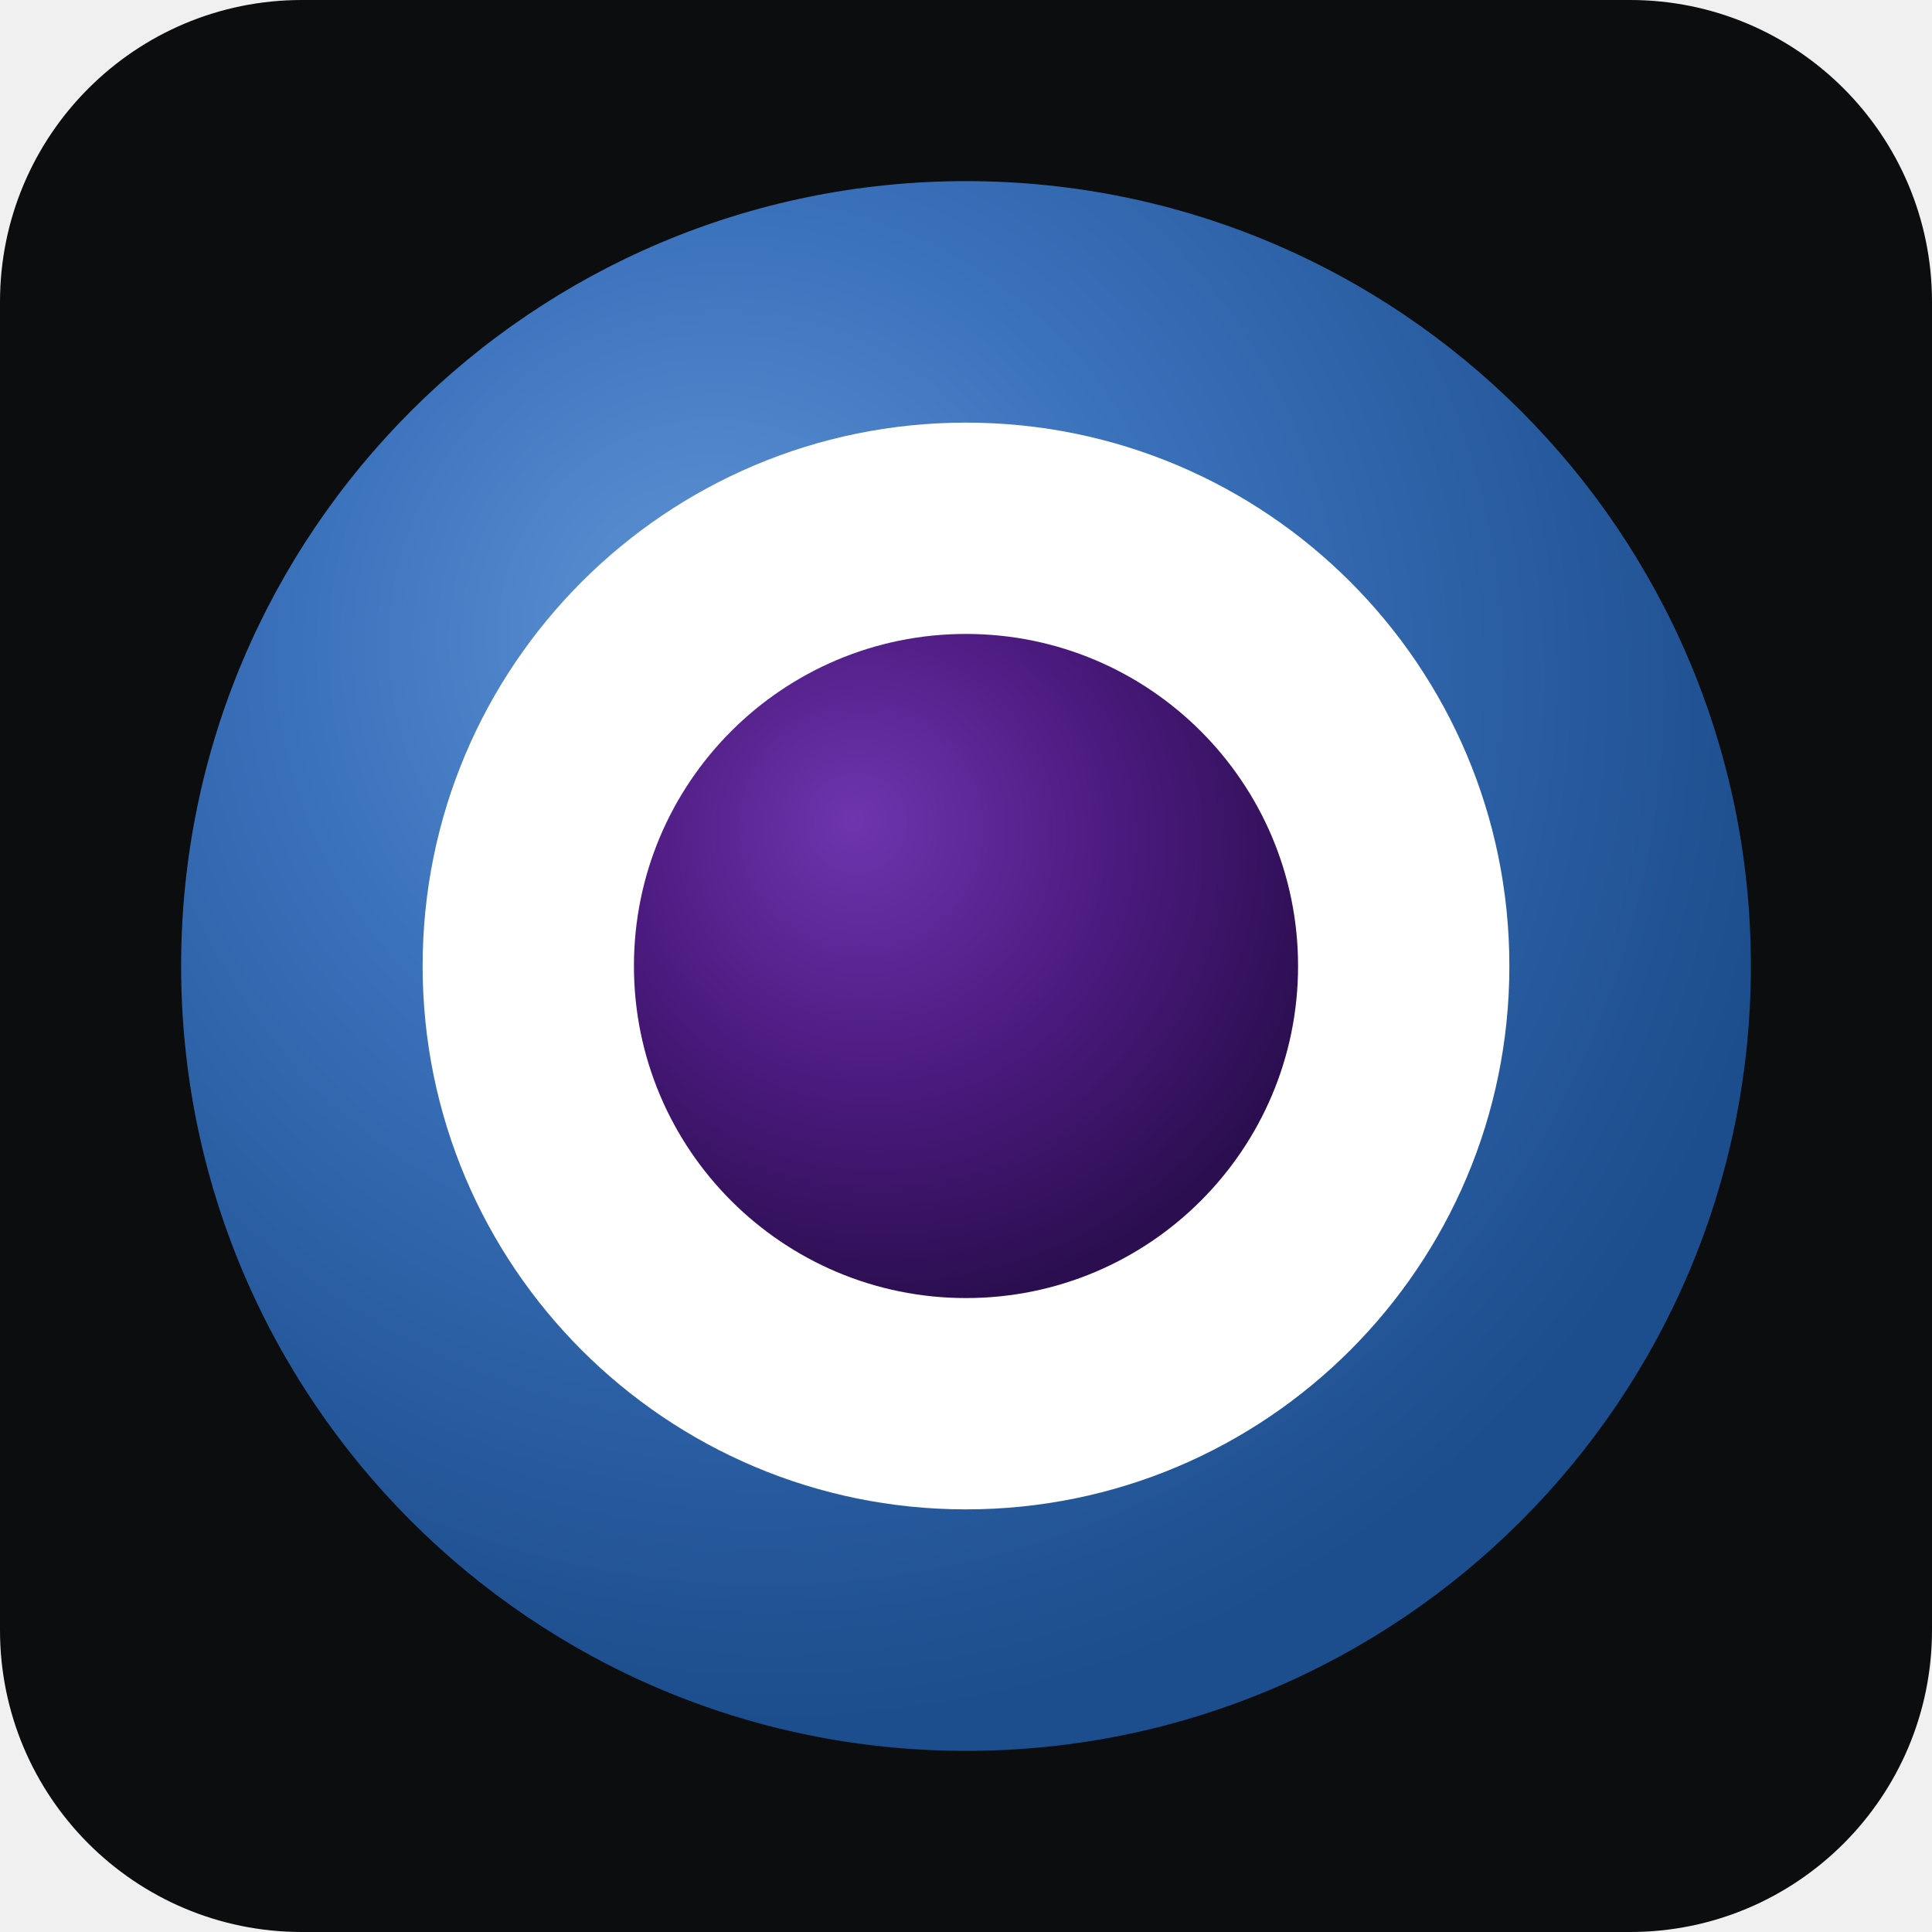
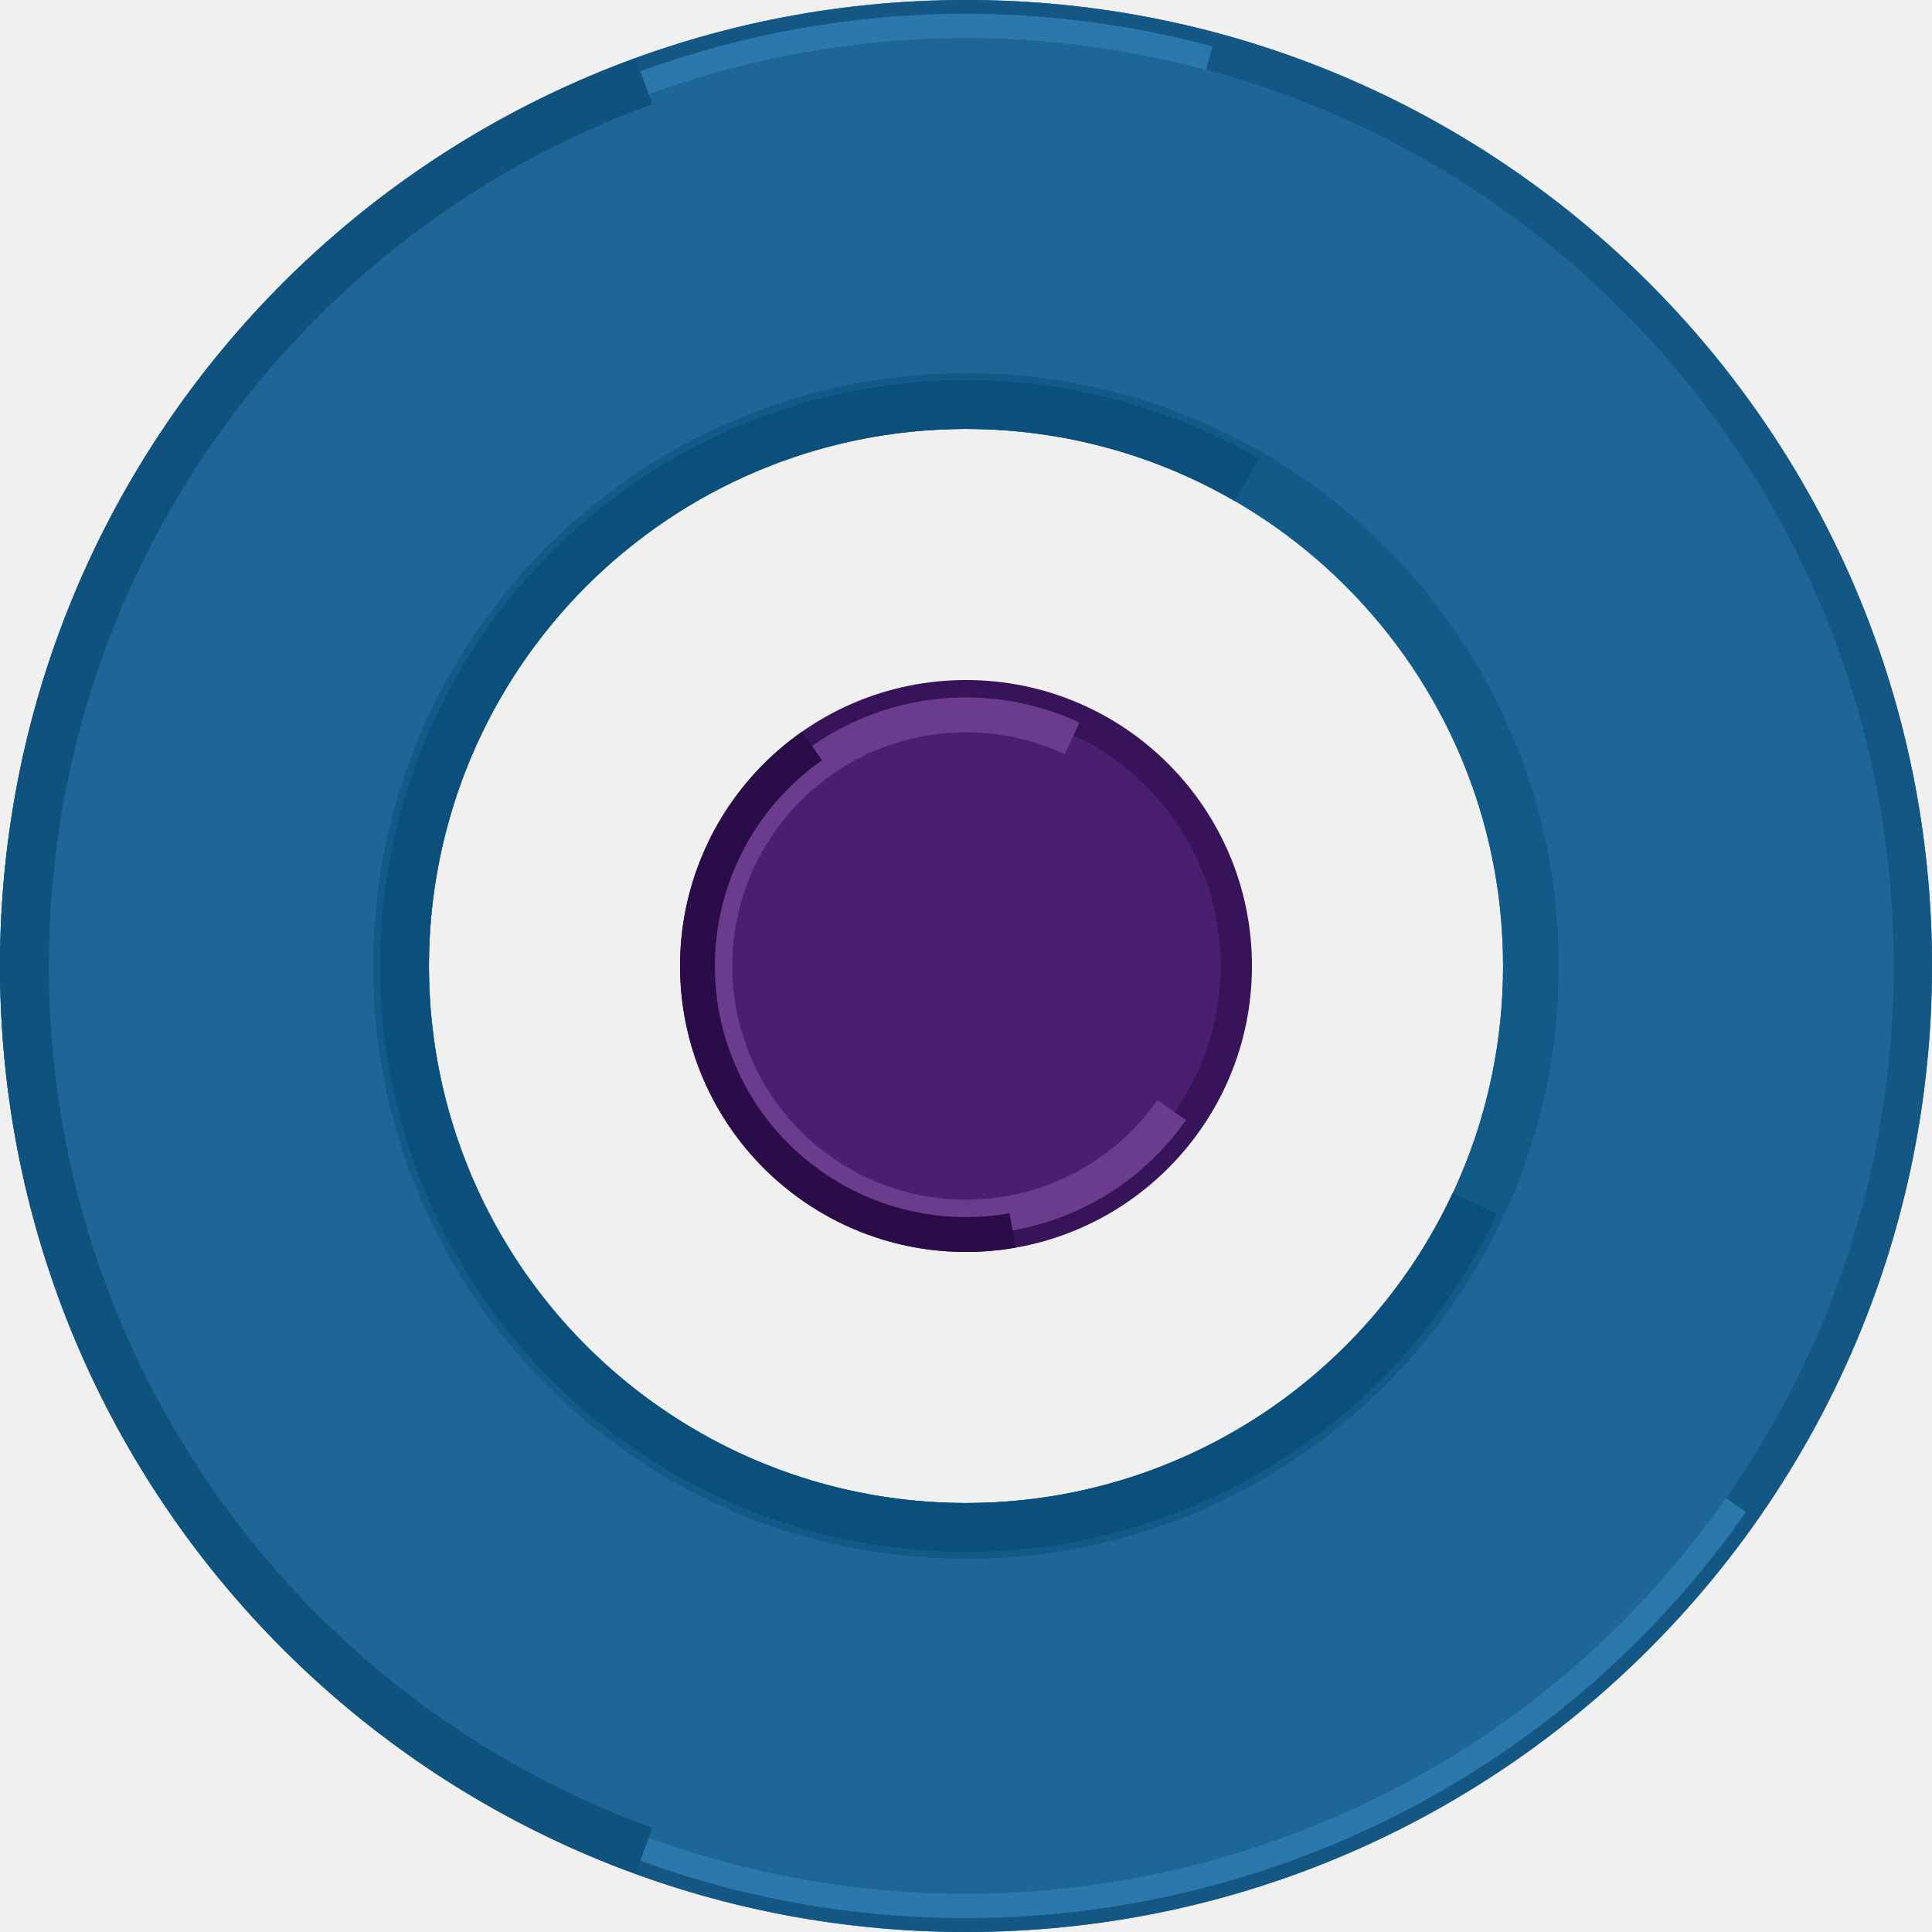
- <svg xmlns="http://www.w3.org/2000/svg" viewBox="0 0 64 64" role="img" aria-label="Kharon">
-   <rect width="64" height="64" rx="10" fill="#0B0D0F" />
-   <defs>
-     <radialGradient id="kf-blue" cx="38%" cy="33%" r="65%" fx="33%" fy="28%">
-       <stop offset="0%" stop-color="#5E93D4" />
-       <stop offset="42%" stop-color="#3B72BC" />
-       <stop offset="100%" stop-color="#1C4D8C" />
-     </radialGradient>
-     <radialGradient id="kf-purple" cx="38%" cy="33%" r="68%" fx="33%" fy="28%">
-       <stop offset="0%" stop-color="#6E35AE" />
-       <stop offset="55%" stop-color="#4B1A7E" />
-       <stop offset="100%" stop-color="#2B0E50" />
-     </radialGradient>
-   </defs>
-   <circle cx="32" cy="32" r="26" fill="url(#kf-blue)" />
-   <circle cx="32" cy="32" r="18" fill="#FFFFFF" />
-   <circle cx="32" cy="32" r="11" fill="url(#kf-purple)" />
+ <svg xmlns="http://www.w3.org/2000/svg" viewBox="0 0 554 554" role="img" aria-label="Kharon mark">
+   <g id="kharon-logo-mark">
+     <path id="blue-ring-base" fill="#1F6698" fill-rule="evenodd" d="M277 0A277 277 0 1 1 277 554A277 277 0 1 1 277 0ZM277 123A154 154 0 1 0 277 431A154 154 0 1 0 277 123Z" />
+     <path id="blue-ring-outer-dark-bevel" fill="#155784" fill-rule="evenodd" d="M277 0A277 277 0 1 1 277 554A277 277 0 1 1 277 0ZM277 11A266 266 0 1 0 277 543A266 266 0 1 0 277 11Z" />
+     <path id="blue-ring-outer-light-bevel" fill="#2B78AD" d="M347.66 13.30A273 273 0 1 0 500.63 433.59L494.89 429.57A266 266 0 1 1 345.85 20.06Z" />
+     <path id="blue-ring-lower-shadow" fill="#0F527E" d="M182.26 537.29A277 277 0 0 1 182.26 16.71L187.05 29.86A263 263 0 0 0 187.05 524.14Z" />
+     <path id="blue-ring-inner-shadow" fill="#125B88" fill-rule="evenodd" d="M277 107A170 170 0 1 1 277 447A170 170 0 1 1 277 107ZM277 123A154 154 0 1 0 277 431A154 154 0 1 0 277 123Z" />
+     <path id="blue-ring-inner-highlight" fill="#6AA2D2" d="M234.04 437.34A166 166 0 0 1 113.52 248.17L125.34 250.26A154 154 0 0 0 237.14 425.75Z" />
+     <path id="blue-ring-inner-dark" fill="#0B4F7C" d="M361.00 131.51A168 168 0 1 0 429.26 348.00L416.57 342.08A154 154 0 1 1 354.00 143.63Z" />
+     <circle id="purple-center-outer-rim" cx="277" cy="277" r="82" fill="#37145A" />
+     <circle id="purple-center-main" cx="277" cy="277" r="73" fill="#4A1F6F" />
+     <path id="purple-center-highlight" fill="#6B3B8D" d="M309.54 207.21A77 77 0 1 0 340.07 321.17L331.88 315.43A67 67 0 1 1 305.32 216.28Z" />
+     <path id="purple-center-lower-shadow" fill="#2A0D48" d="M291.24 357.75A82 82 0 0 1 229.97 209.83L235.70 218.02A72 72 0 0 0 289.50 347.91Z" />
+   </g>
+   <g id="base-bar">
+     <rect id="base-main" x="32" y="630" width="490" height="124" fill="#221E20" />
+     <polygon id="base-top-bevel" points="32,630 522,630 514,639 40,639" fill="#3C3A3F" />
+     <polygon id="base-top-inner-shadow" points="40,639 514,639 510,646 44,646" fill="#171518" />
+     <polygon id="base-left-bevel" points="32,630 40,639 40,746 32,754" fill="#151416" />
+     <polygon id="base-right-bevel" points="522,630 522,754 514,745 514,639" fill="#343238" />
+     <polygon id="base-bottom-right-facet" points="514,745 522,754 514,754" fill="#111012" />
+   </g>
</svg>
